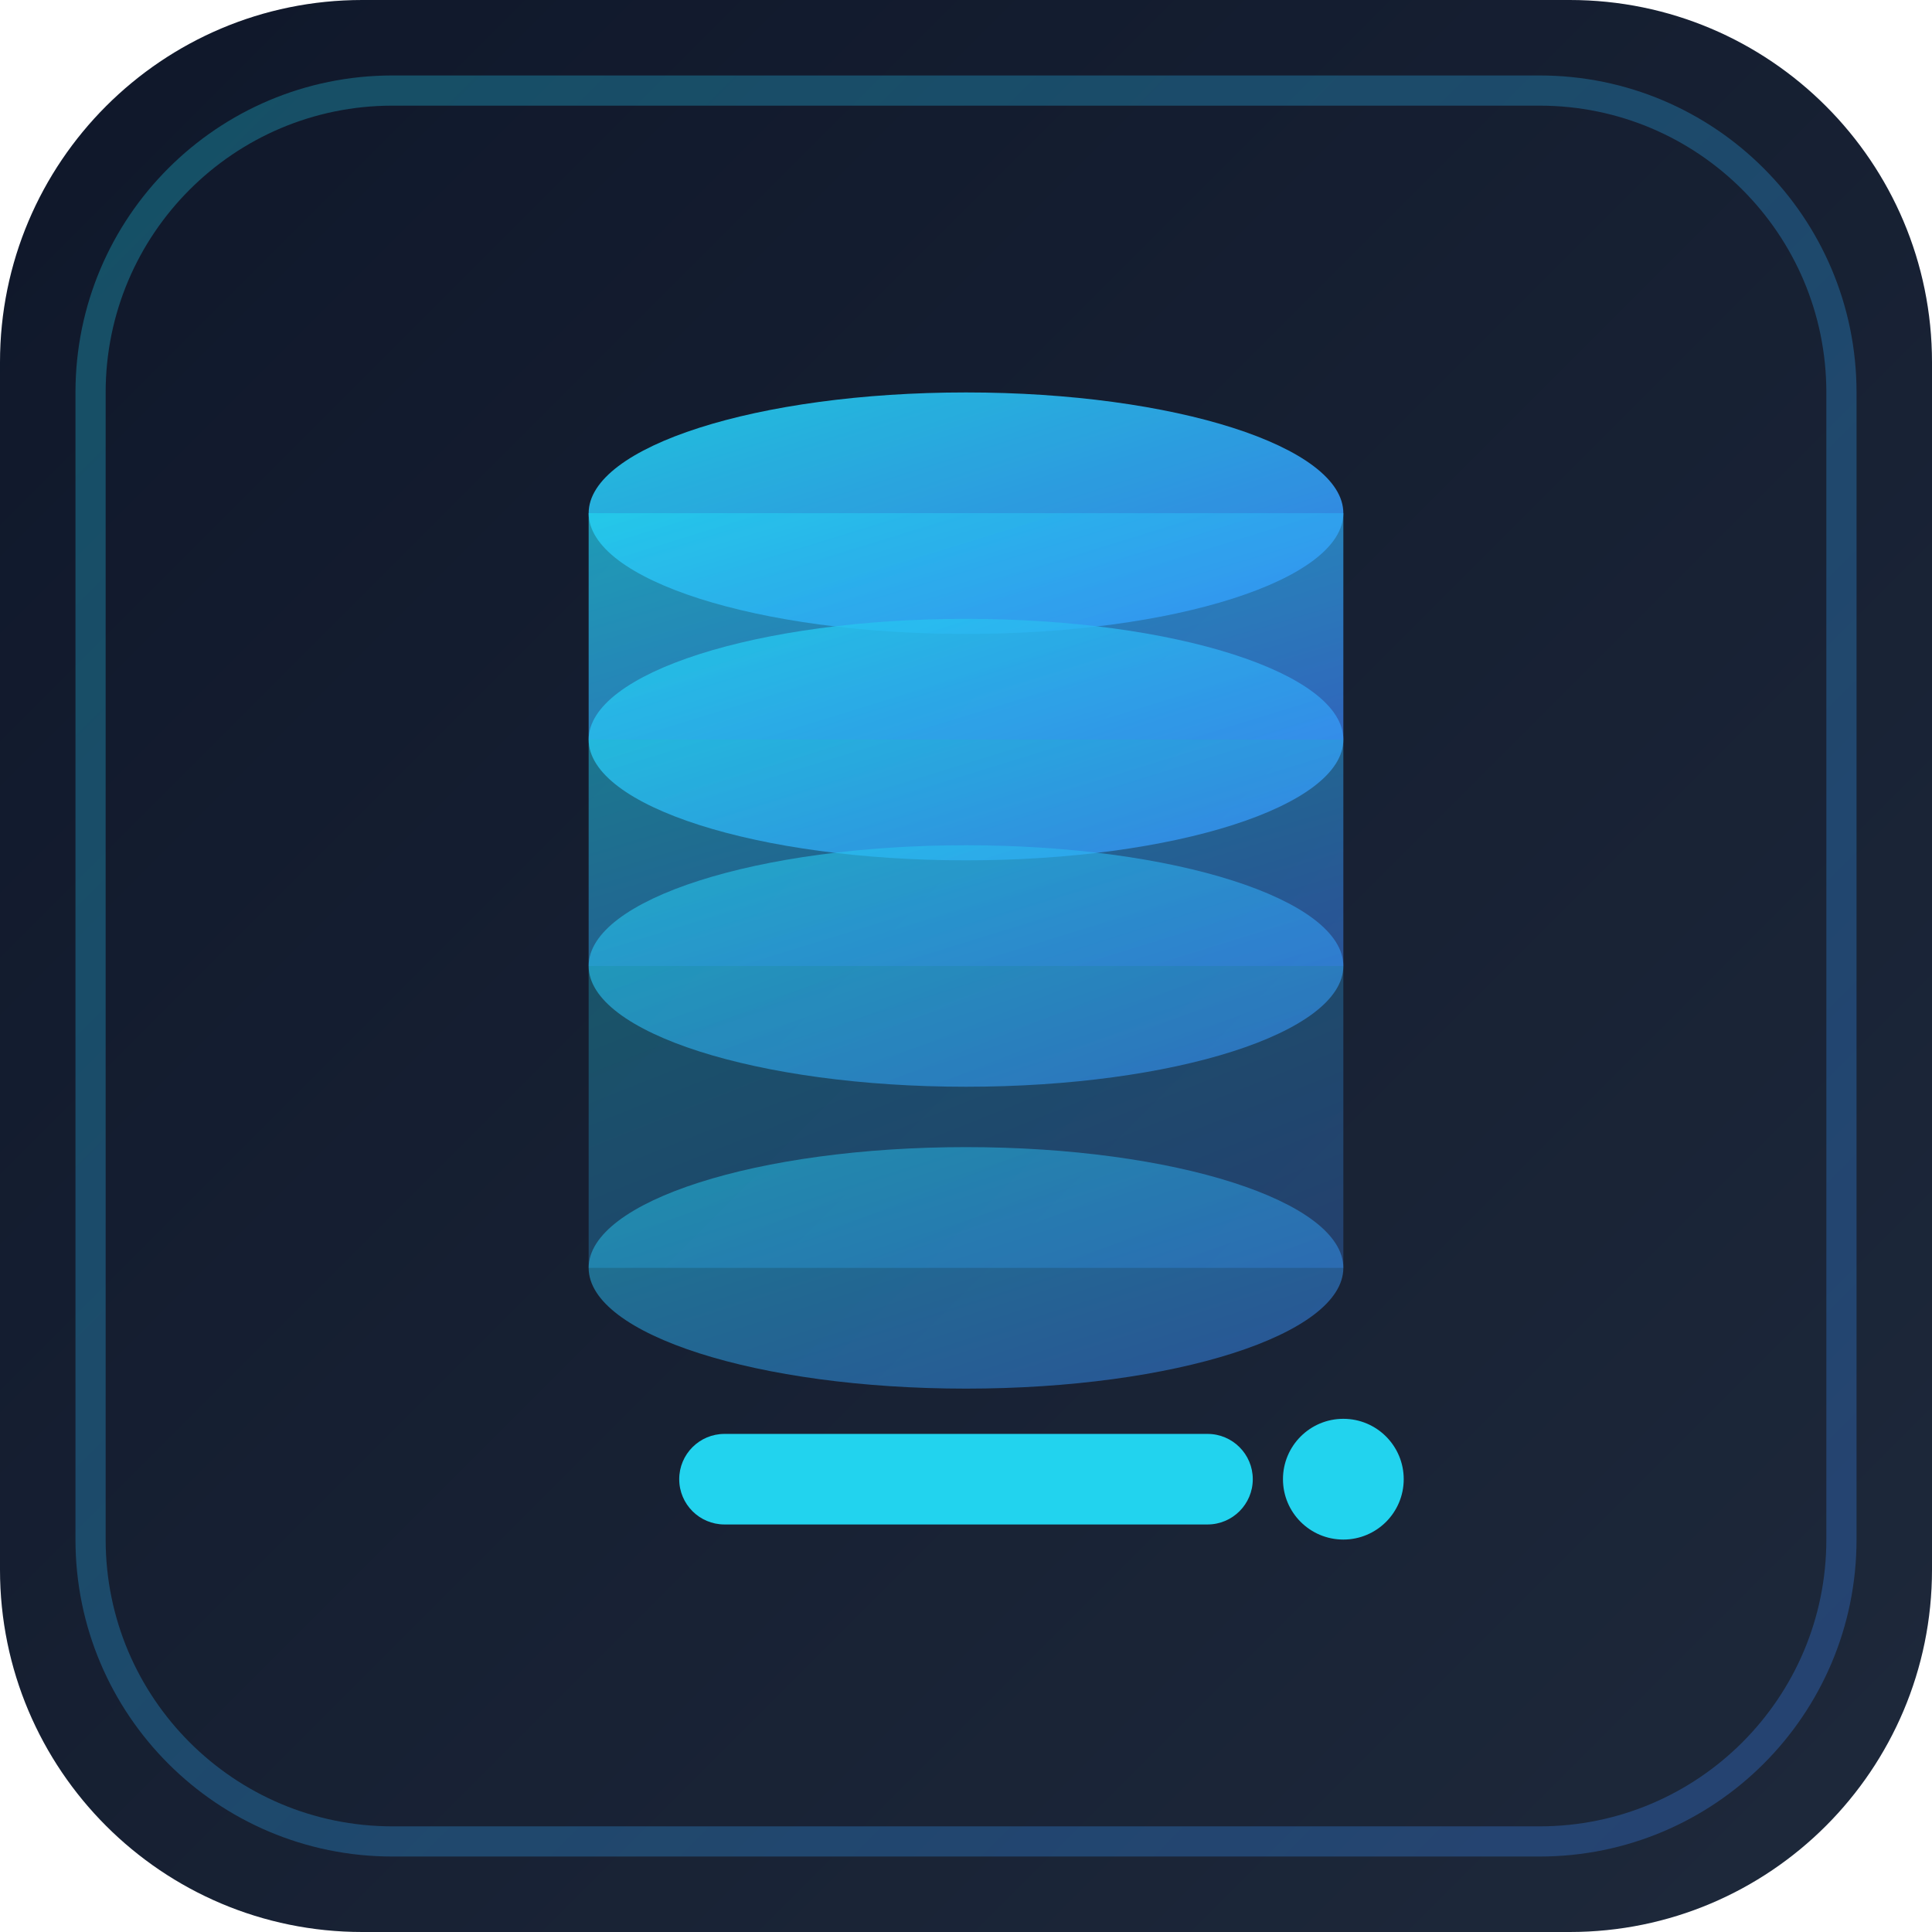
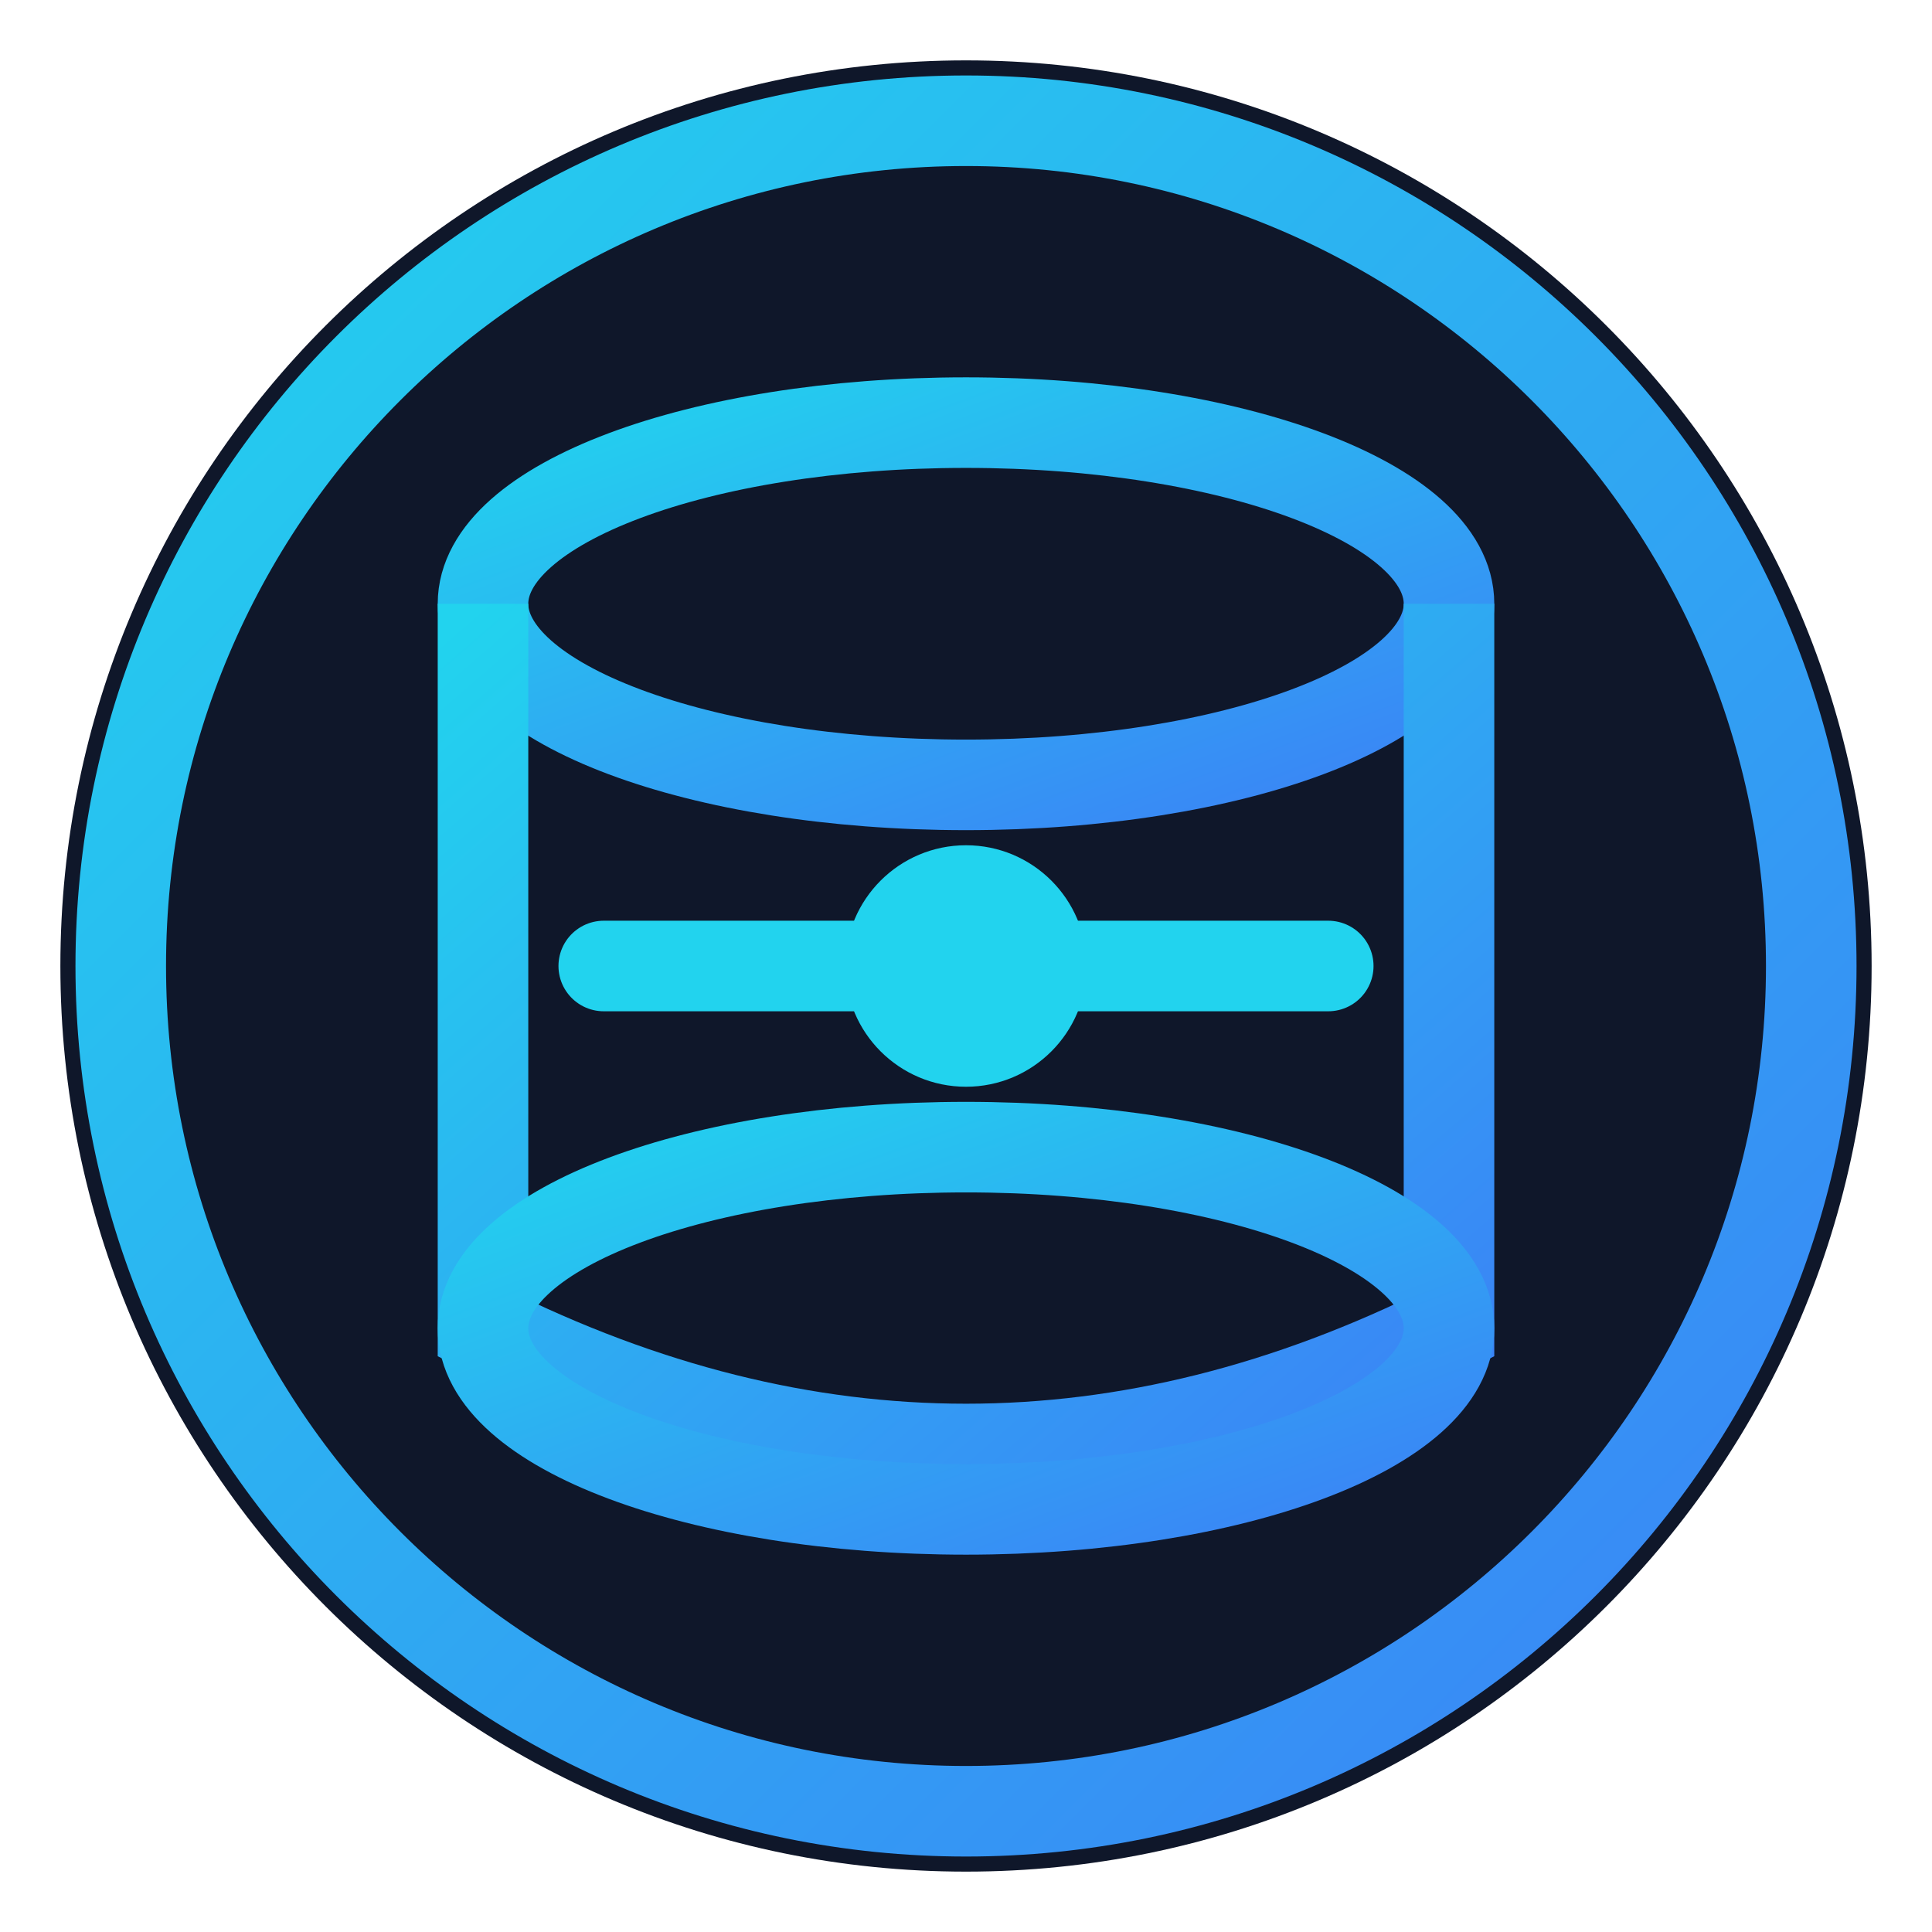
<svg xmlns="http://www.w3.org/2000/svg" viewBox="0 0 512 512">
  <defs>
-     <linearGradient id="bgGrad" x1="0%" y1="0%" x2="100%" y2="100%">
-       <stop offset="0%" style="stop-color:#0f172a" />
-       <stop offset="100%" style="stop-color:#1e293b" />
-     </linearGradient>
-     <linearGradient id="accentGrad" x1="0%" y1="0%" x2="100%" y2="100%">
-       <stop offset="0%" style="stop-color:#22d3ee" />
-       <stop offset="100%" style="stop-color:#3b82f6" />
+     <linearGradient id="grad" x1="0%" y1="0%" x2="100%" y2="100%">
+       <stop offset="0%" style="stop-color:#22d3ee;stop-opacity:1" />
+       <stop offset="100%" style="stop-color:#3b82f6;stop-opacity:1" />
    </linearGradient>
  </defs>
-   <rect width="512" height="512" rx="96" fill="url(#bgGrad)" />
-   <rect x="24" y="24" width="464" height="464" rx="80" fill="none" stroke="url(#accentGrad)" stroke-width="8" opacity="0.3" />
-   <g transform="translate(128, 96)">
-     <ellipse cx="128" cy="40" rx="100" ry="32" fill="url(#accentGrad)" opacity="0.9" />
-     <rect x="28" y="40" width="200" height="60" fill="url(#accentGrad)" opacity="0.7" />
-     <ellipse cx="128" cy="100" rx="100" ry="32" fill="url(#accentGrad)" opacity="0.8" />
-     <rect x="28" y="100" width="200" height="60" fill="url(#accentGrad)" opacity="0.5" />
-     <ellipse cx="128" cy="160" rx="100" ry="32" fill="url(#accentGrad)" opacity="0.6" />
-     <rect x="28" y="160" width="200" height="80" fill="url(#accentGrad)" opacity="0.3" />
-     <ellipse cx="128" cy="240" rx="100" ry="32" fill="url(#accentGrad)" opacity="0.5" />
-   </g>
-   <rect x="180" y="380" width="152" height="24" rx="12" fill="#22d3ee" />
-   <circle cx="356" cy="392" r="16" fill="#22d3ee">
-     <animate attributeName="opacity" values="1;0.5;1" dur="1.5s" repeatCount="indefinite" />
-   </circle>
+   <circle cx="256" cy="256" r="240" fill="#0f172a" />
+   <circle cx="256" cy="256" r="224" fill="none" stroke="url(#grad)" stroke-width="24" />
+   <ellipse cx="256" cy="160" rx="128" ry="48" fill="none" stroke="url(#grad)" stroke-width="24" />
+   <path d="M128 160 L128 352 Q256 416 384 352 L384 160" fill="none" stroke="url(#grad)" stroke-width="24" />
+   <ellipse cx="256" cy="352" rx="128" ry="48" fill="none" stroke="url(#grad)" stroke-width="24" />
+   <line x1="160" y1="256" x2="352" y2="256" stroke="#22d3ee" stroke-width="24" stroke-linecap="round" />
+   <circle cx="256" cy="256" r="32" fill="#22d3ee" />
</svg>
